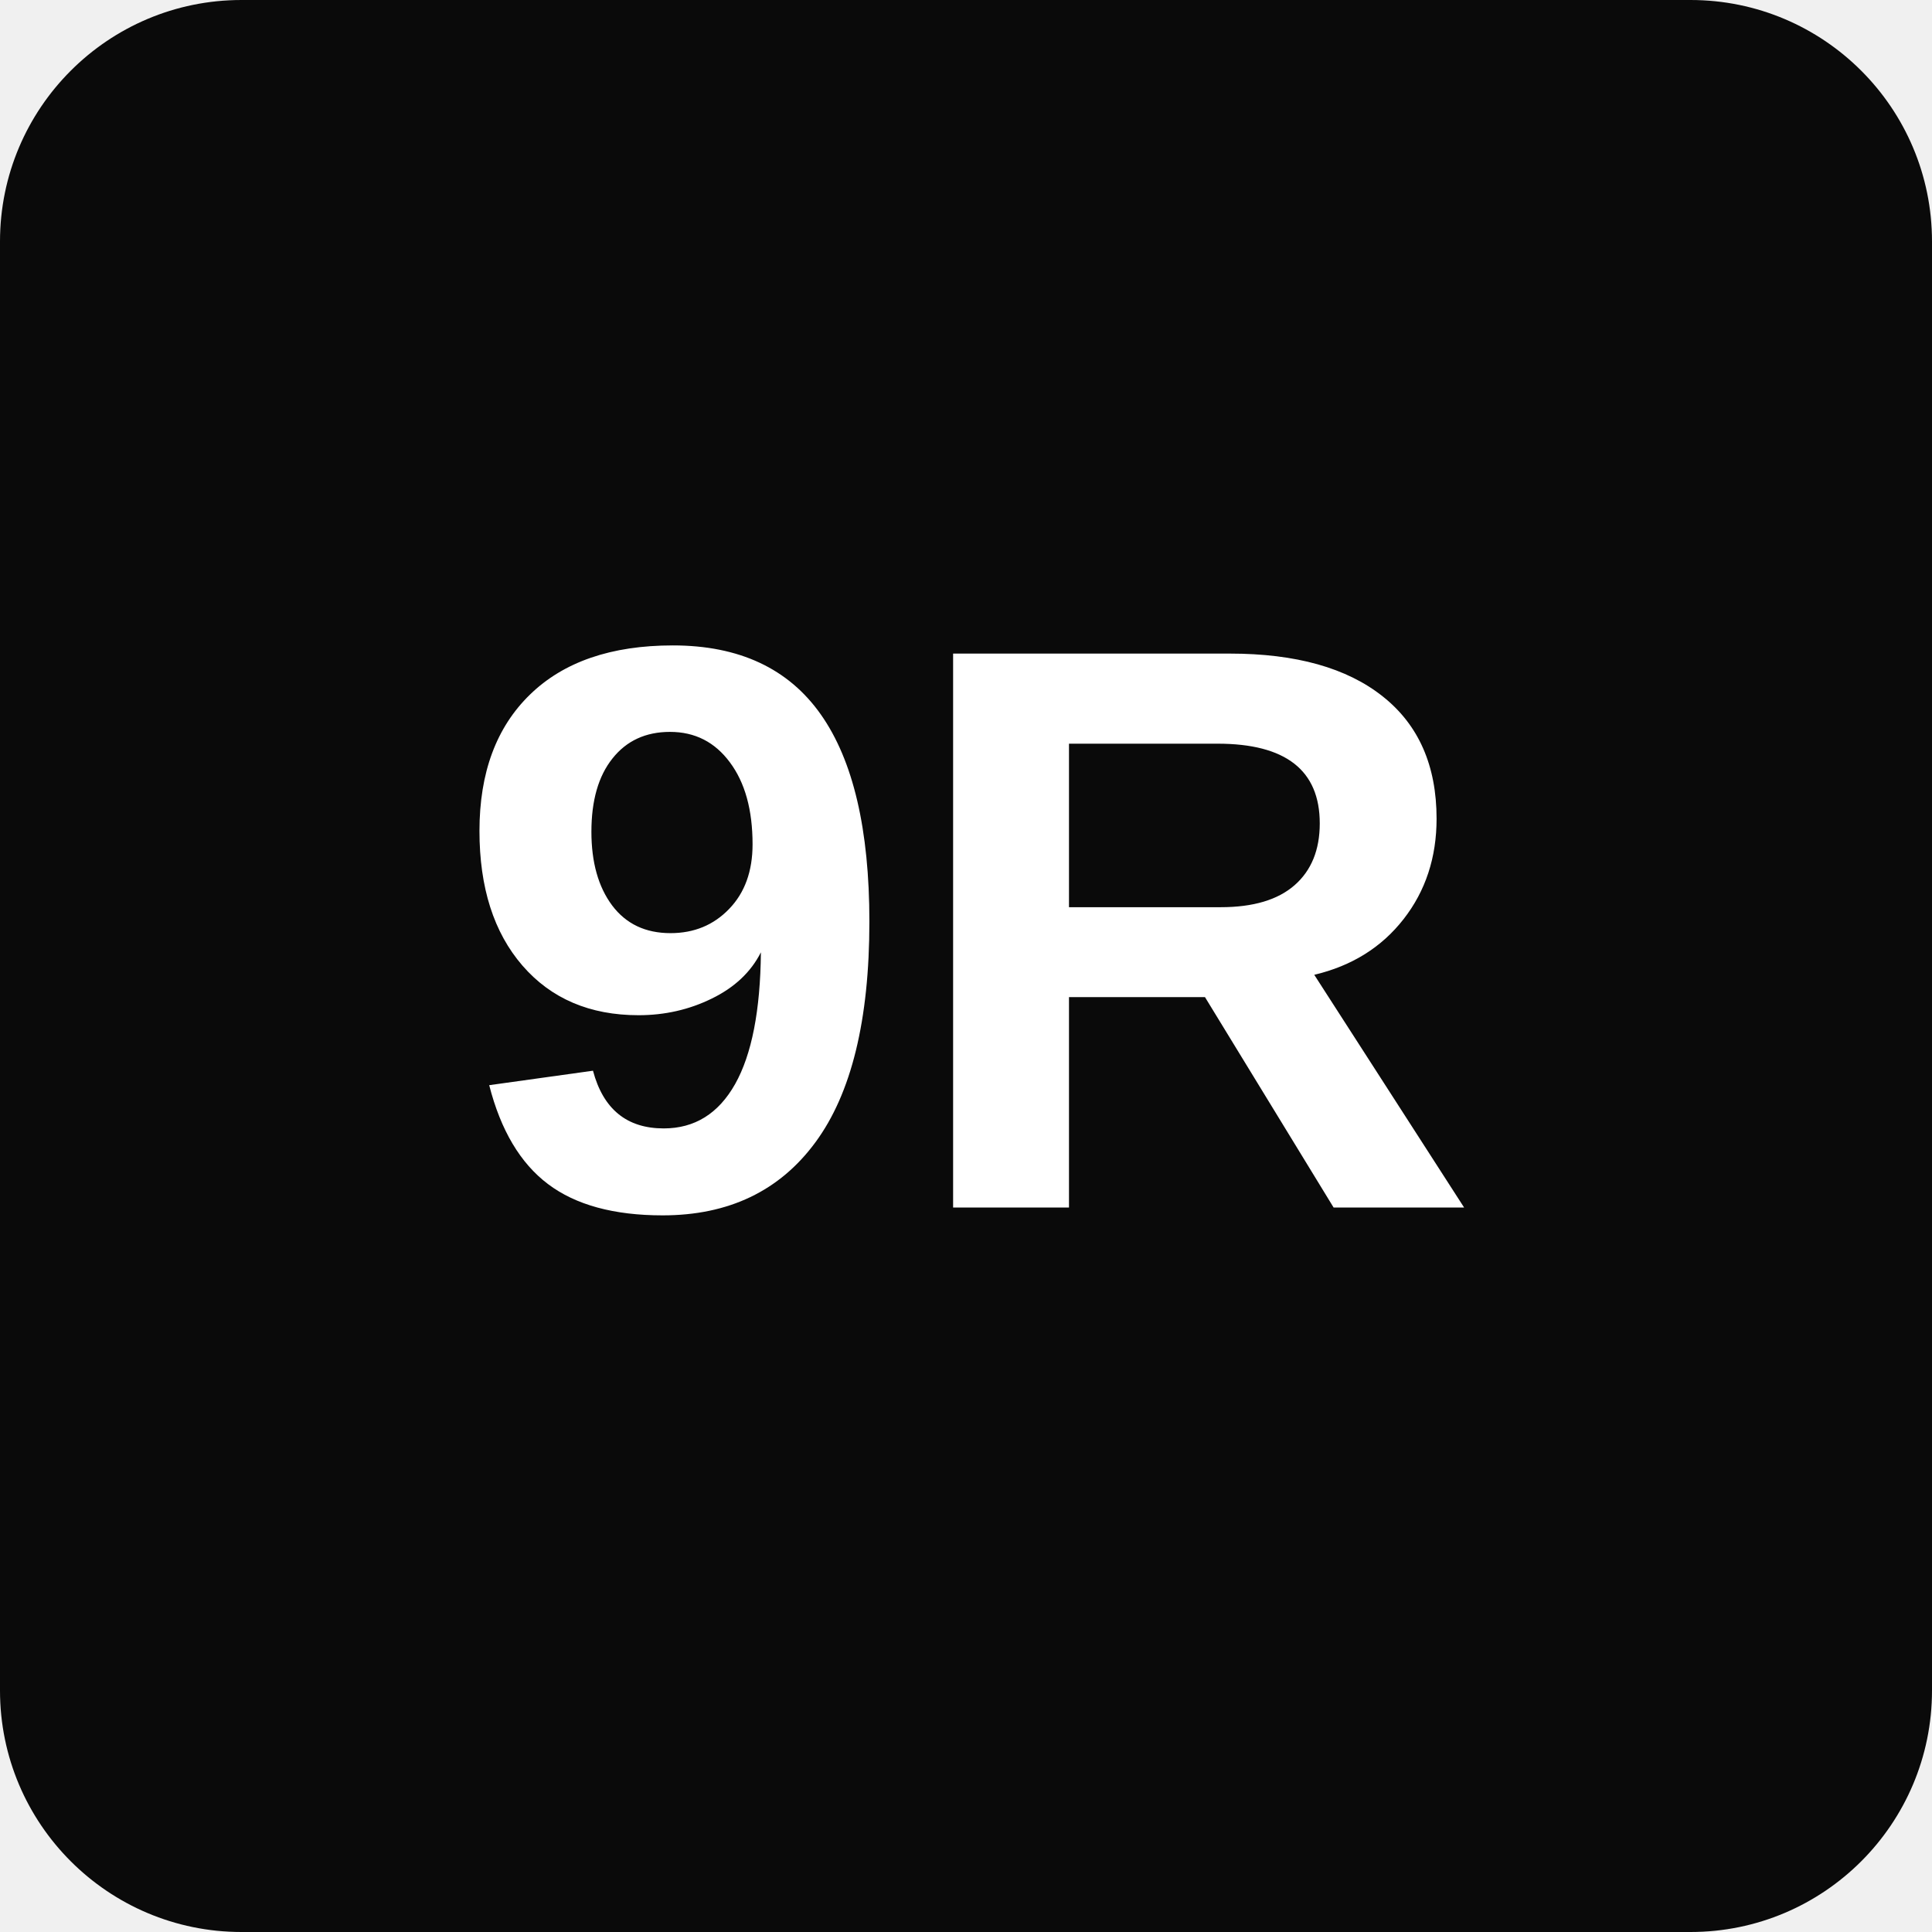
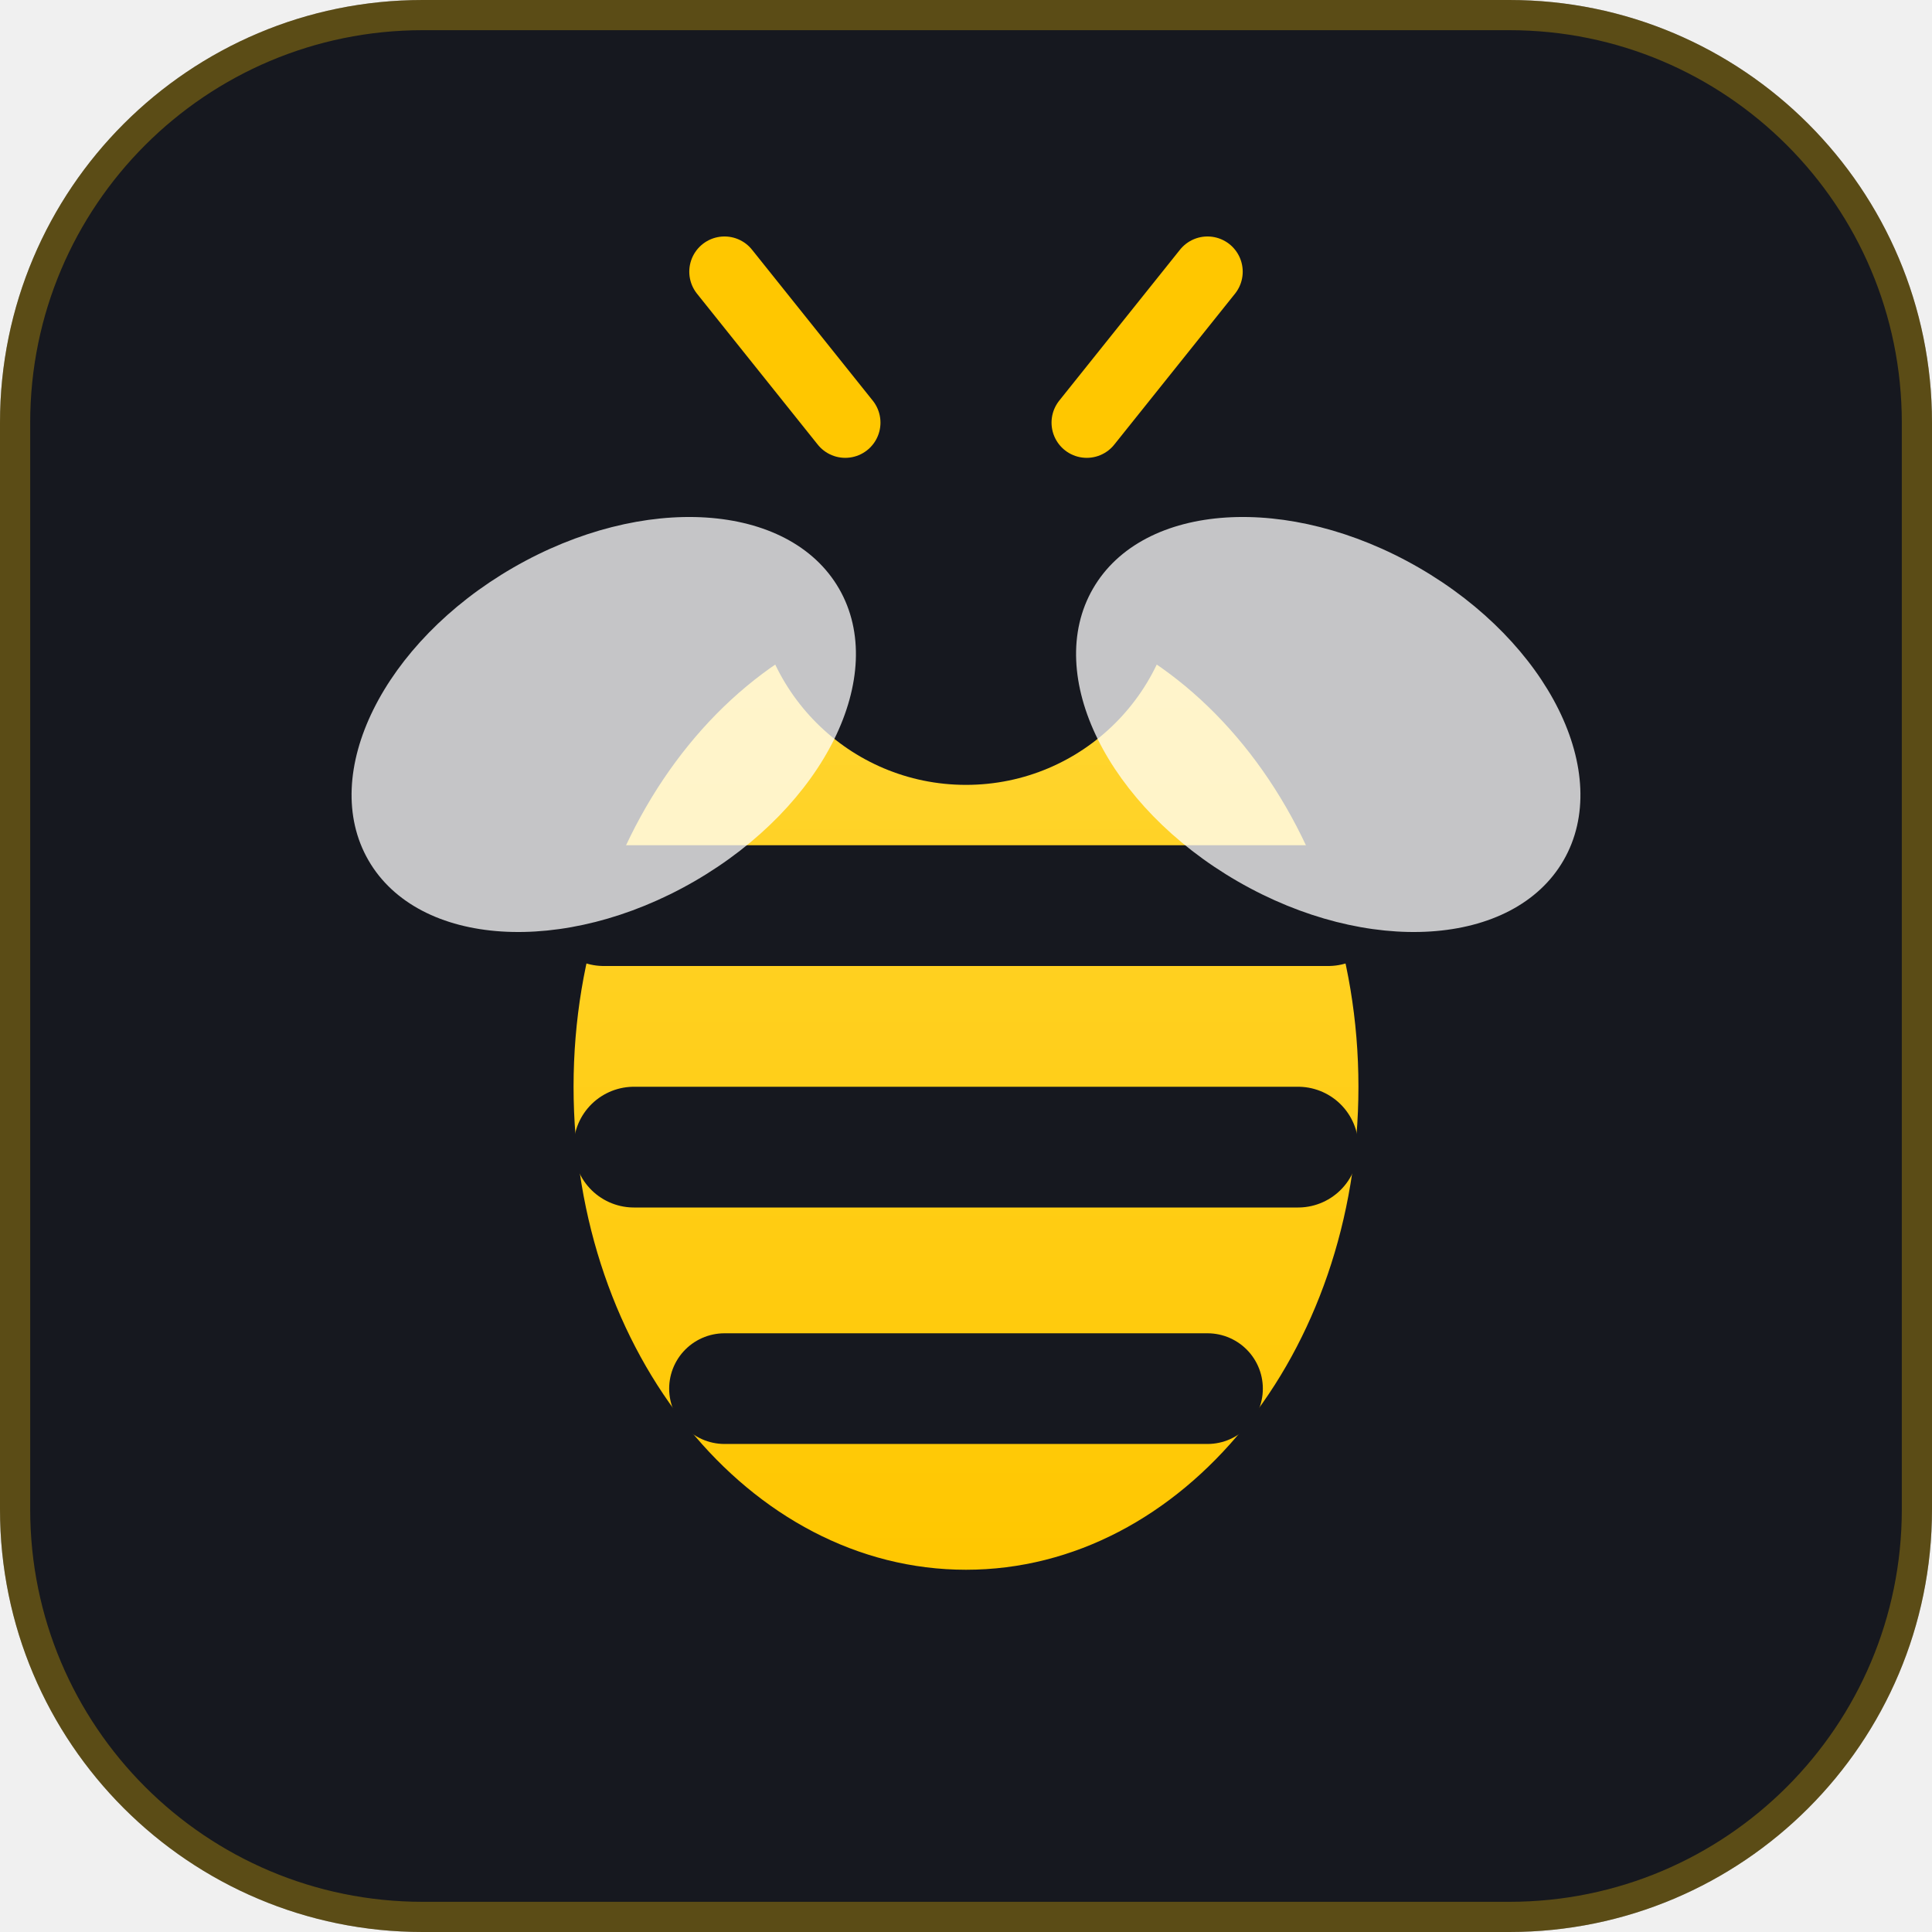
- <svg xmlns="http://www.w3.org/2000/svg" width="192" height="192" viewBox="0 0 192 192">
-   <rect width="192" height="192" rx="24" fill="#0a0a0a" />
-   <text x="96" y="120" font-family="Arial, sans-serif" font-size="80" font-weight="bold" fill="#ffffff" text-anchor="middle">9R</text>
+ <svg xmlns="http://www.w3.org/2000/svg" width="192" height="192" viewBox="0 0 192 192" fill="none">
+   <rect width="192" height="192" rx="42" fill="#16181F" />
+   <rect x="1.5" y="1.5" width="189" height="189" rx="40.5" stroke="#FFC700" stroke-opacity="0.3" stroke-width="3" />
+   <ellipse cx="96" cy="108" rx="39" ry="48" fill="url(#bee_yellow_192)" />
+   <path d="M60 90H132" stroke="#16181F" stroke-width="12" stroke-linecap="round" />
+   <path d="M63 114H129" stroke="#16181F" stroke-width="12" stroke-linecap="round" />
+   <path d="M72 138H120" stroke="#16181F" stroke-width="11" stroke-linecap="round" />
+   <circle cx="96" cy="57" r="21" fill="#16181F" />
+   <path d="M84 42L72 27" stroke="#FFC700" stroke-width="7" stroke-linecap="round" />
+   <path d="M108 42L120 27" stroke="#FFC700" stroke-width="7" stroke-linecap="round" />
+   <ellipse cx="60" cy="72" rx="27" ry="18" fill="#FFFFFF" fill-opacity="0.75" transform="rotate(-30 60 72)" />
+   <ellipse cx="132" cy="72" rx="27" ry="18" fill="#FFFFFF" fill-opacity="0.75" transform="rotate(30 132 72)" />
+   <defs>
+     <linearGradient id="bee_yellow_192" x1="96" y1="60" x2="96" y2="156" gradientUnits="userSpaceOnUse">
+       <stop stop-color="#FFD633" />
+       <stop offset="1" stop-color="#FFC700" />
+     </linearGradient>
+   </defs>
</svg>
